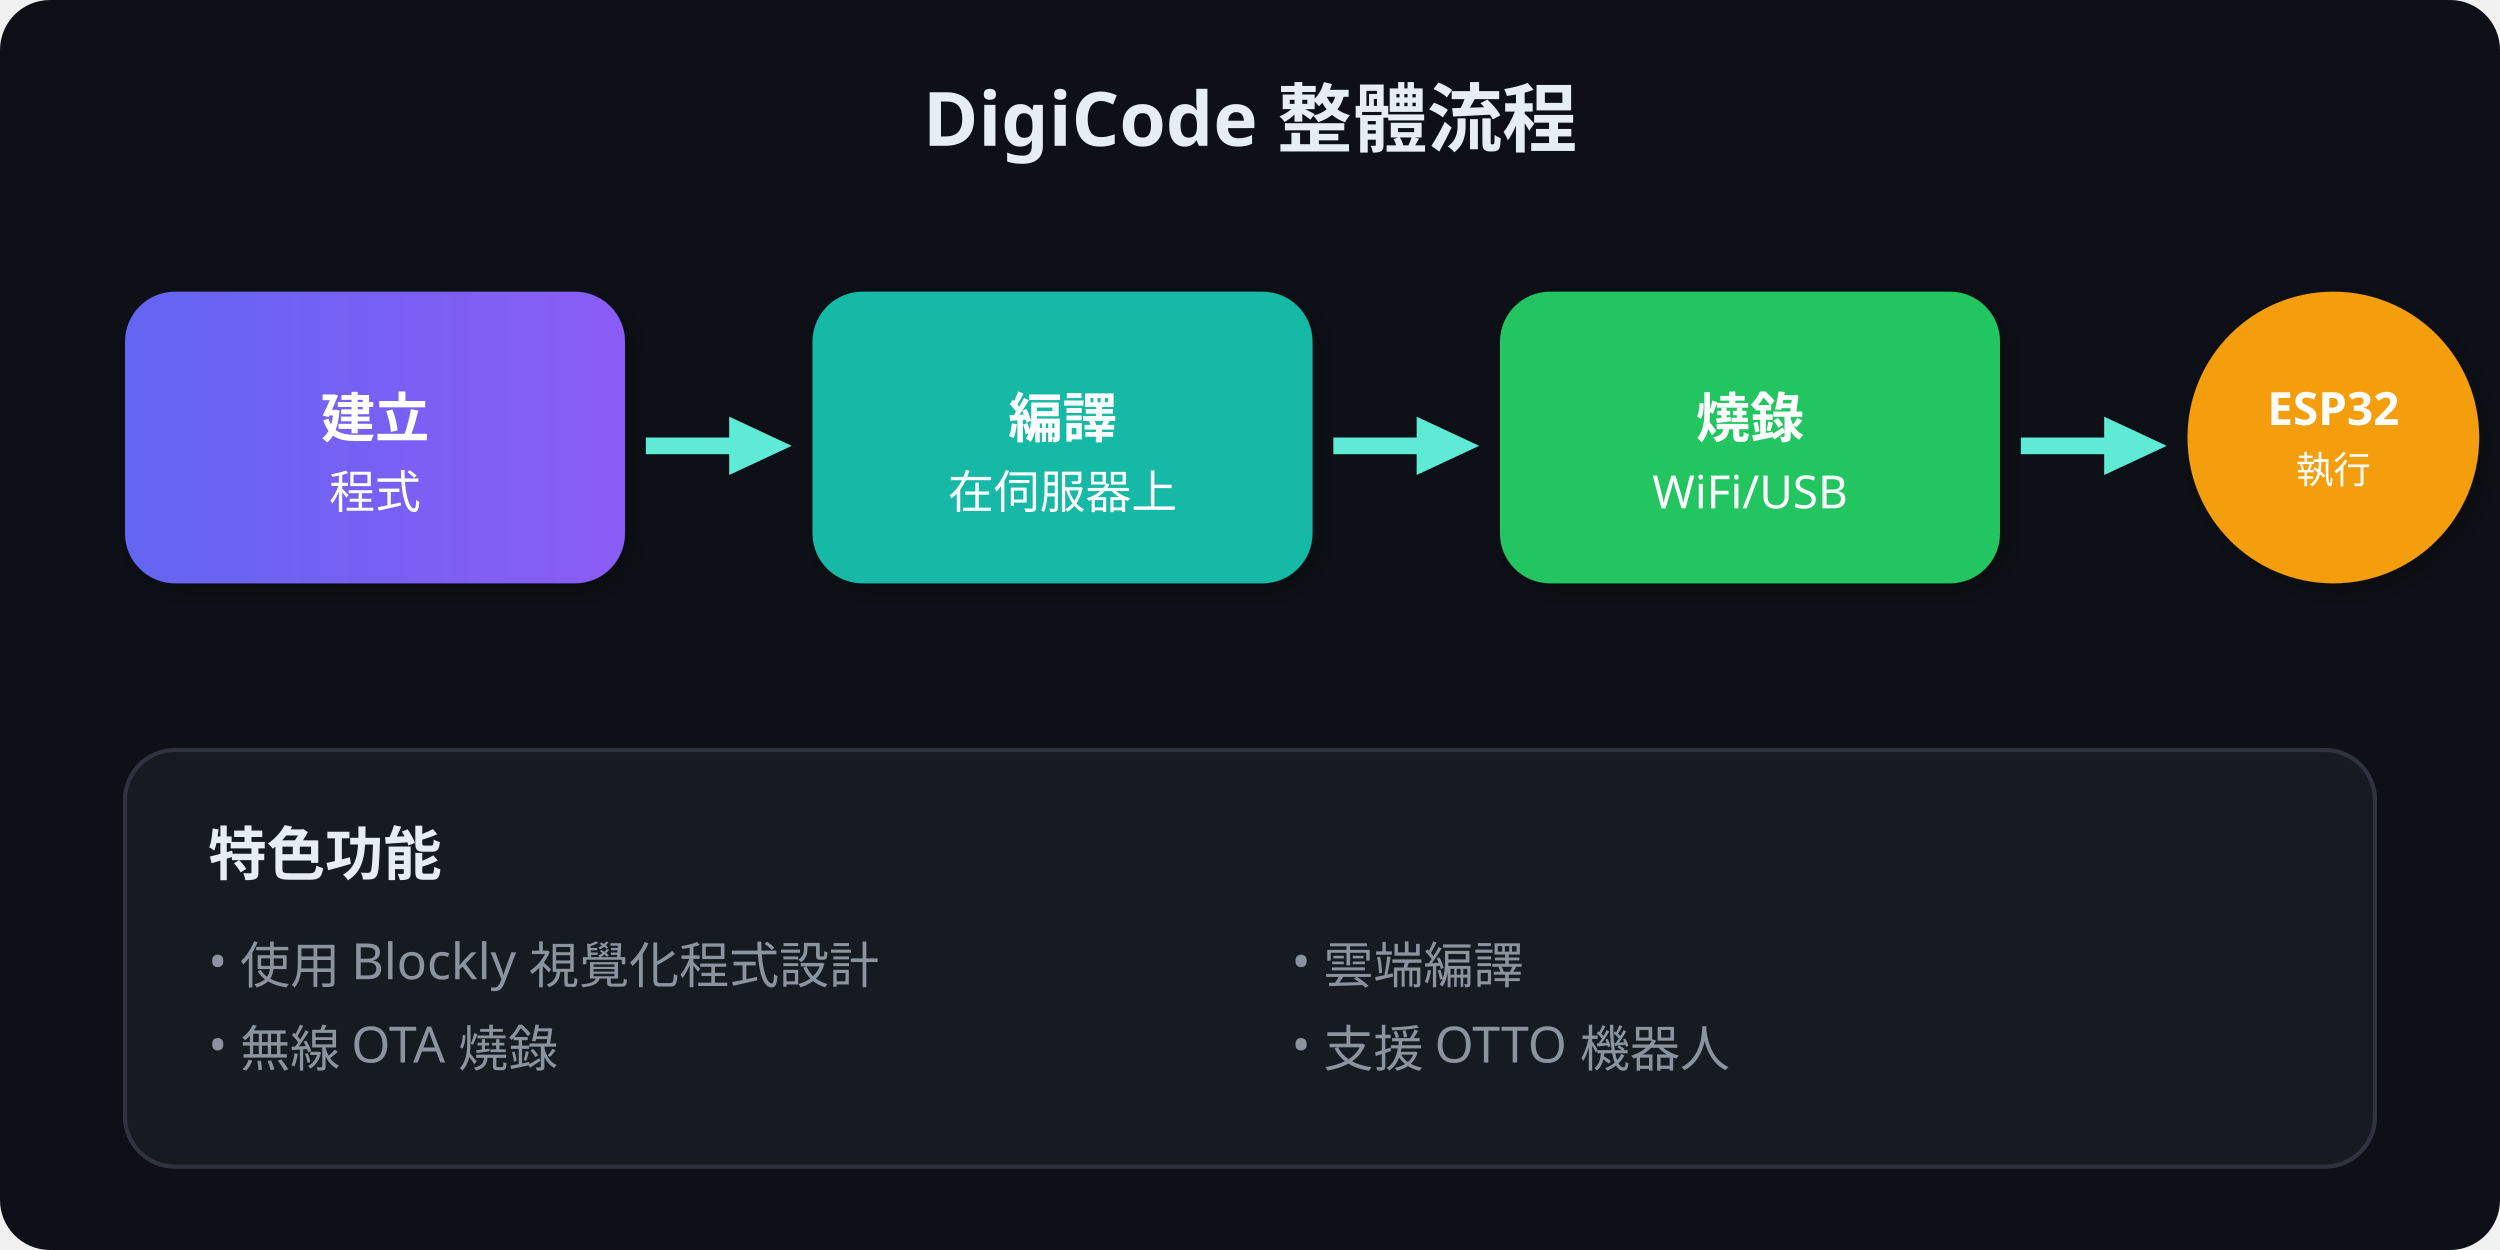
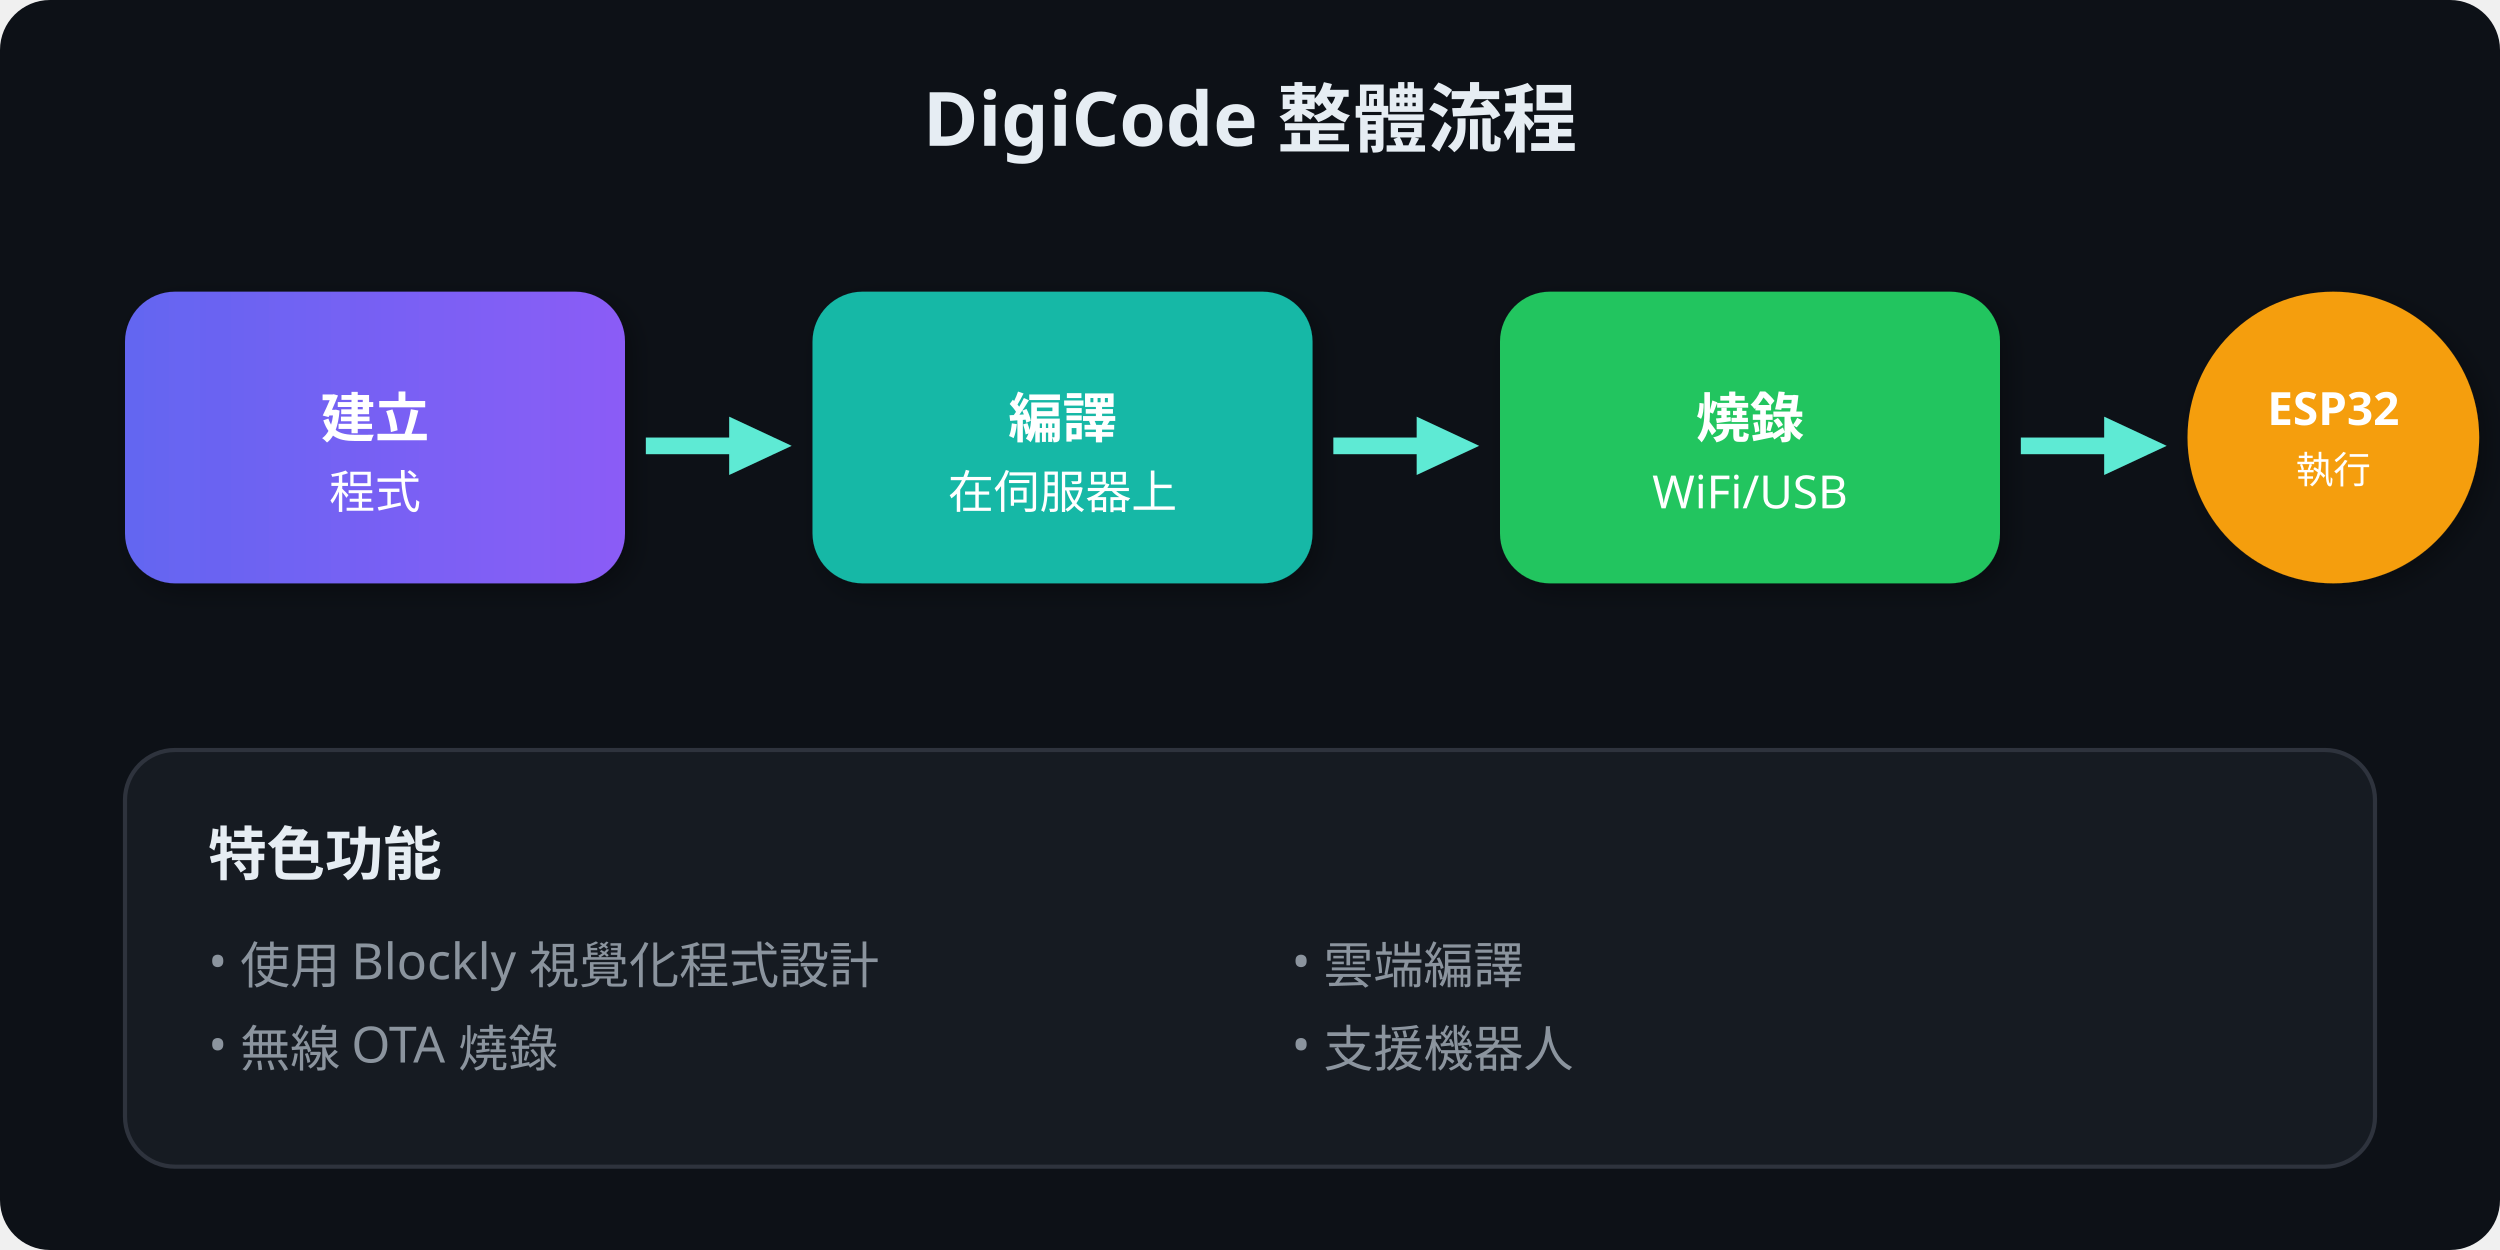
<svg xmlns="http://www.w3.org/2000/svg" viewBox="0 0 600 300">
  <defs>
    <linearGradient id="grad1" x1="0%" y1="0%" x2="100%" y2="0%">
      <stop offset="0%" style="stop-color:#6366f1;stop-opacity:1" />
      <stop offset="100%" style="stop-color:#8b5cf6;stop-opacity:1" />
    </linearGradient>
    <filter id="shadow" x="-10%" y="-10%" width="120%" height="120%">
      <feDropShadow dx="2" dy="2" stdDeviation="3" flood-opacity="0.3" />
    </filter>
  </defs>
  <rect width="600" height="300" fill="#0D1117" rx="12" />
  <text x="300" y="35" text-anchor="middle" fill="#E6EDF3" font-family="sans-serif" font-weight="bold" font-size="18">DigiCode 整體流程</text>
  <g transform="translate(30, 70)">
    <rect width="120" height="70" rx="12" fill="url(#grad1)" filter="url(#shadow)" />
    <text x="60" y="35" text-anchor="middle" fill="white" font-family="sans-serif" font-weight="bold" font-size="13">建立</text>
    <text x="60" y="52" text-anchor="middle" fill="white" font-family="sans-serif" font-size="11">程式</text>
  </g>
  <polygon points="155,105 175,105 175,100 190,107 175,114 175,109 155,109" fill="#5eead4" />
  <g transform="translate(195, 70)">
    <rect width="120" height="70" rx="12" fill="#14b8a6" filter="url(#shadow)" />
    <text x="60" y="35" text-anchor="middle" fill="white" font-family="sans-serif" font-weight="bold" font-size="13">編譯</text>
    <text x="60" y="52" text-anchor="middle" fill="white" font-family="sans-serif" font-size="11">在伺服器上</text>
  </g>
  <polygon points="320,105 340,105 340,100 355,107 340,114 340,109 320,109" fill="#5eead4" />
  <g transform="translate(360, 70)">
    <rect width="120" height="70" rx="12" fill="#22c55e" filter="url(#shadow)" />
    <text x="60" y="35" text-anchor="middle" fill="white" font-family="sans-serif" font-weight="bold" font-size="13">燒錄</text>
    <text x="60" y="52" text-anchor="middle" fill="white" font-family="sans-serif" font-size="11">WiFi/USB</text>
  </g>
  <polygon points="485,105 505,105 505,100 520,107 505,114 505,109 485,109" fill="#5eead4" />
  <g transform="translate(525, 70)">
    <circle cx="35" cy="35" r="35" fill="#f59e0b" filter="url(#shadow)" />
    <text x="35" y="32" text-anchor="middle" fill="white" font-family="sans-serif" font-weight="bold" font-size="11">ESP32</text>
    <text x="35" y="46" text-anchor="middle" fill="white" font-family="sans-serif" font-size="9">執行</text>
  </g>
  <g transform="translate(30, 180)">
    <rect width="540" height="100" rx="12" fill="#161B22" stroke="#2E333D" stroke-width="1" />
    <text x="20" y="30" fill="#E6EDF3" font-family="sans-serif" font-weight="bold" font-size="14">特色功能</text>
    <text x="20" y="55" fill="#8B949E" font-family="sans-serif" font-size="12">• 使用 Blockly 視覺化程式設計</text>
    <text x="20" y="75" fill="#8B949E" font-family="sans-serif" font-size="12">• 無線 OTA 燒錄</text>
    <text x="280" y="55" fill="#8B949E" font-family="sans-serif" font-size="12">• 雲端編譯</text>
-     <text x="280" y="75" fill="#8B949E" font-family="sans-serif" font-size="12">• 支援 OTTO 機器人</text>
+     <text x="280" y="75" fill="#8B949E" font-family="sans-serif" font-size="12">• 支援機器人</text>
  </g>
</svg>
